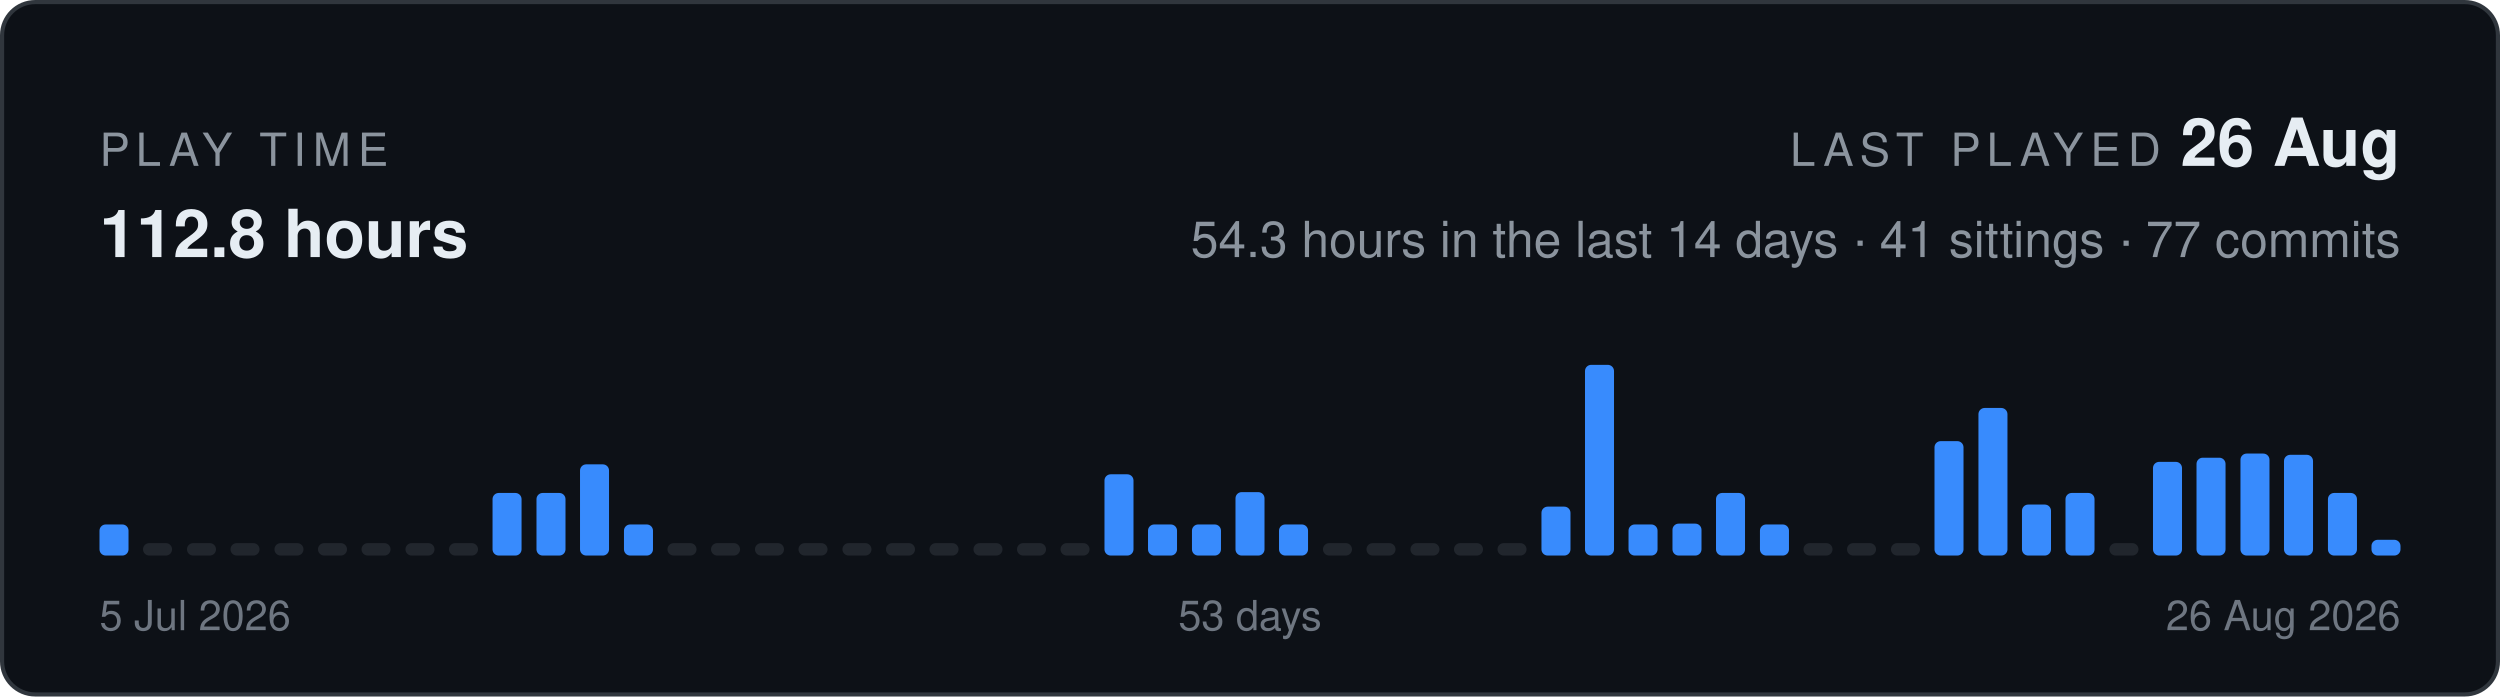
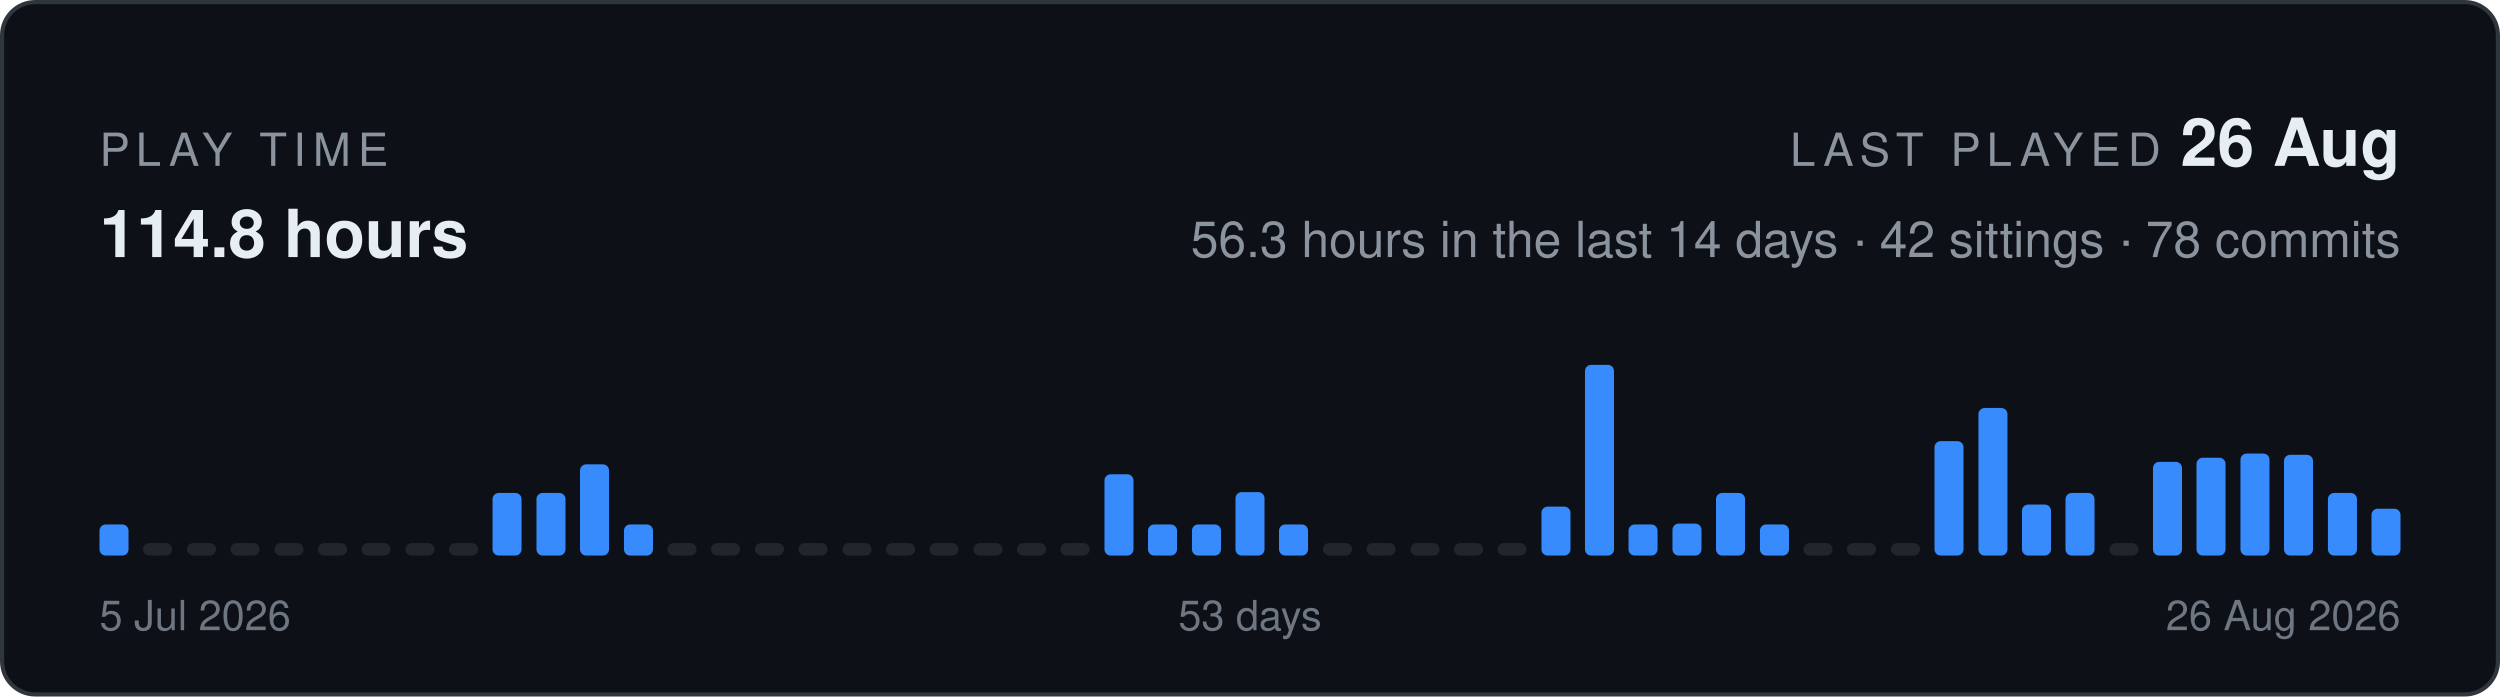
- <svg xmlns="http://www.w3.org/2000/svg" width="603" height="168" viewBox="0 0 603 168" role="img" aria-label="Play time: 112.8 hours over 77 commits, last played 26 Aug">
+ <svg xmlns="http://www.w3.org/2000/svg" width="603" height="168" viewBox="0 0 603 168" role="img" aria-label="Play time: 114.8 hours over 78 commits, last played 26 Aug">
  <style>
    .card { fill: #0d1117; stroke: #30363d }
    text { font-family: -apple-system, BlinkMacSystemFont, "Segoe UI", Helvetica, Arial, sans-serif }
    .label { font-size: 11px; letter-spacing: 1.7px; fill: #8b949e }
    .stat { font-size: 16px; font-weight: 600; letter-spacing: normal; fill: #e6edf3 }
    .note { font-size: 12px; fill: #8b949e }
    .axis { font-size: 10px; fill: #6e7681 }
    .bar { fill: #388bfd }
    .bar-quiet { fill: #21262d }
  </style>
  <rect class="card" x="0.5" y="0.5" width="602" height="167" rx="8" />
  <text class="label" x="24" y="40">PLAY TIME</text>
-   <text class="stat" x="24" y="62">112.8 hours</text>
+   <text class="stat" x="24" y="62">114.8 hours</text>
  <text class="label" x="579" y="40" text-anchor="end">LAST PLAYED <tspan class="stat">26 Aug</tspan>
  </text>
-   <text class="note" x="579" y="62" text-anchor="end">54.3 hours in the last 14 days   ·   41 sittings   ·   77 commits</text>
+   <text class="note" x="579" y="62" text-anchor="end">56.3 hours in the last 14 days   ·   42 sittings   ·   78 commits</text>
  <rect class="bar" x="24.0" y="126.5" width="7" height="7.5" rx="1.5" />
  <rect class="bar-quiet" x="34.5" y="131.0" width="7" height="3.0" rx="1.5" />
  <rect class="bar-quiet" x="45.1" y="131.0" width="7" height="3.0" rx="1.5" />
  <rect class="bar-quiet" x="55.6" y="131.0" width="7" height="3.0" rx="1.5" />
  <rect class="bar-quiet" x="66.2" y="131.0" width="7" height="3.0" rx="1.5" />
  <rect class="bar-quiet" x="76.7" y="131.0" width="7" height="3.0" rx="1.5" />
  <rect class="bar-quiet" x="87.2" y="131.0" width="7" height="3.0" rx="1.5" />
  <rect class="bar-quiet" x="97.8" y="131.0" width="7" height="3.0" rx="1.5" />
  <rect class="bar-quiet" x="108.3" y="131.0" width="7" height="3.0" rx="1.5" />
  <rect class="bar" x="118.8" y="118.9" width="7" height="15.1" rx="1.5" />
  <rect class="bar" x="129.4" y="118.9" width="7" height="15.1" rx="1.5" />
  <rect class="bar" x="139.9" y="112.0" width="7" height="22.0" rx="1.5" />
  <rect class="bar" x="150.5" y="126.5" width="7" height="7.5" rx="1.5" />
  <rect class="bar-quiet" x="161.0" y="131.0" width="7" height="3.0" rx="1.5" />
  <rect class="bar-quiet" x="171.5" y="131.0" width="7" height="3.0" rx="1.5" />
  <rect class="bar-quiet" x="182.1" y="131.0" width="7" height="3.0" rx="1.5" />
  <rect class="bar-quiet" x="192.6" y="131.0" width="7" height="3.0" rx="1.5" />
  <rect class="bar-quiet" x="203.2" y="131.0" width="7" height="3.0" rx="1.5" />
  <rect class="bar-quiet" x="213.7" y="131.0" width="7" height="3.0" rx="1.5" />
  <rect class="bar-quiet" x="224.2" y="131.0" width="7" height="3.0" rx="1.5" />
  <rect class="bar-quiet" x="234.8" y="131.0" width="7" height="3.0" rx="1.5" />
  <rect class="bar-quiet" x="245.3" y="131.0" width="7" height="3.0" rx="1.5" />
  <rect class="bar-quiet" x="255.8" y="131.0" width="7" height="3.0" rx="1.5" />
  <rect class="bar" x="266.4" y="114.4" width="7" height="19.6" rx="1.5" />
  <rect class="bar" x="276.9" y="126.5" width="7" height="7.5" rx="1.5" />
  <rect class="bar" x="287.5" y="126.5" width="7" height="7.5" rx="1.5" />
  <rect class="bar" x="298.0" y="118.7" width="7" height="15.3" rx="1.5" />
  <rect class="bar" x="308.5" y="126.5" width="7" height="7.5" rx="1.5" />
  <rect class="bar-quiet" x="319.1" y="131.0" width="7" height="3.0" rx="1.5" />
  <rect class="bar-quiet" x="329.6" y="131.0" width="7" height="3.0" rx="1.5" />
  <rect class="bar-quiet" x="340.2" y="131.0" width="7" height="3.0" rx="1.5" />
  <rect class="bar-quiet" x="350.7" y="131.0" width="7" height="3.0" rx="1.5" />
  <rect class="bar-quiet" x="361.2" y="131.0" width="7" height="3.0" rx="1.5" />
  <rect class="bar" x="371.8" y="122.2" width="7" height="11.8" rx="1.5" />
  <rect class="bar" x="382.3" y="88.0" width="7" height="46.0" rx="1.5" />
  <rect class="bar" x="392.8" y="126.5" width="7" height="7.5" rx="1.5" />
  <rect class="bar" x="403.4" y="126.3" width="7" height="7.7" rx="1.5" />
  <rect class="bar" x="413.9" y="118.9" width="7" height="15.1" rx="1.5" />
  <rect class="bar" x="424.5" y="126.5" width="7" height="7.5" rx="1.5" />
  <rect class="bar-quiet" x="435.0" y="131.0" width="7" height="3.0" rx="1.5" />
  <rect class="bar-quiet" x="445.5" y="131.0" width="7" height="3.0" rx="1.5" />
  <rect class="bar-quiet" x="456.1" y="131.0" width="7" height="3.0" rx="1.5" />
  <rect class="bar" x="466.6" y="106.4" width="7" height="27.6" rx="1.5" />
  <rect class="bar" x="477.2" y="98.4" width="7" height="35.6" rx="1.5" />
  <rect class="bar" x="487.7" y="121.7" width="7" height="12.3" rx="1.5" />
  <rect class="bar" x="498.2" y="118.9" width="7" height="15.1" rx="1.5" />
  <rect class="bar-quiet" x="508.8" y="131.0" width="7" height="3.0" rx="1.5" />
  <rect class="bar" x="519.3" y="111.4" width="7" height="22.6" rx="1.5" />
  <rect class="bar" x="529.8" y="110.4" width="7" height="23.6" rx="1.5" />
  <rect class="bar" x="540.4" y="109.4" width="7" height="24.6" rx="1.5" />
  <rect class="bar" x="550.9" y="109.7" width="7" height="24.3" rx="1.5" />
  <rect class="bar" x="561.5" y="118.9" width="7" height="15.1" rx="1.5" />
-   <rect class="bar" x="572.0" y="130.2" width="7" height="3.8" rx="1.5" />
+   <rect class="bar" x="572.0" y="122.7" width="7" height="11.3" rx="1.5" />
  <text class="axis" x="24" y="152">5 Jul 2026</text>
  <text class="axis" x="301.5" y="152" text-anchor="middle">53 days</text>
  <text class="axis" x="579" y="152" text-anchor="end">26 Aug 2026</text>
</svg>
